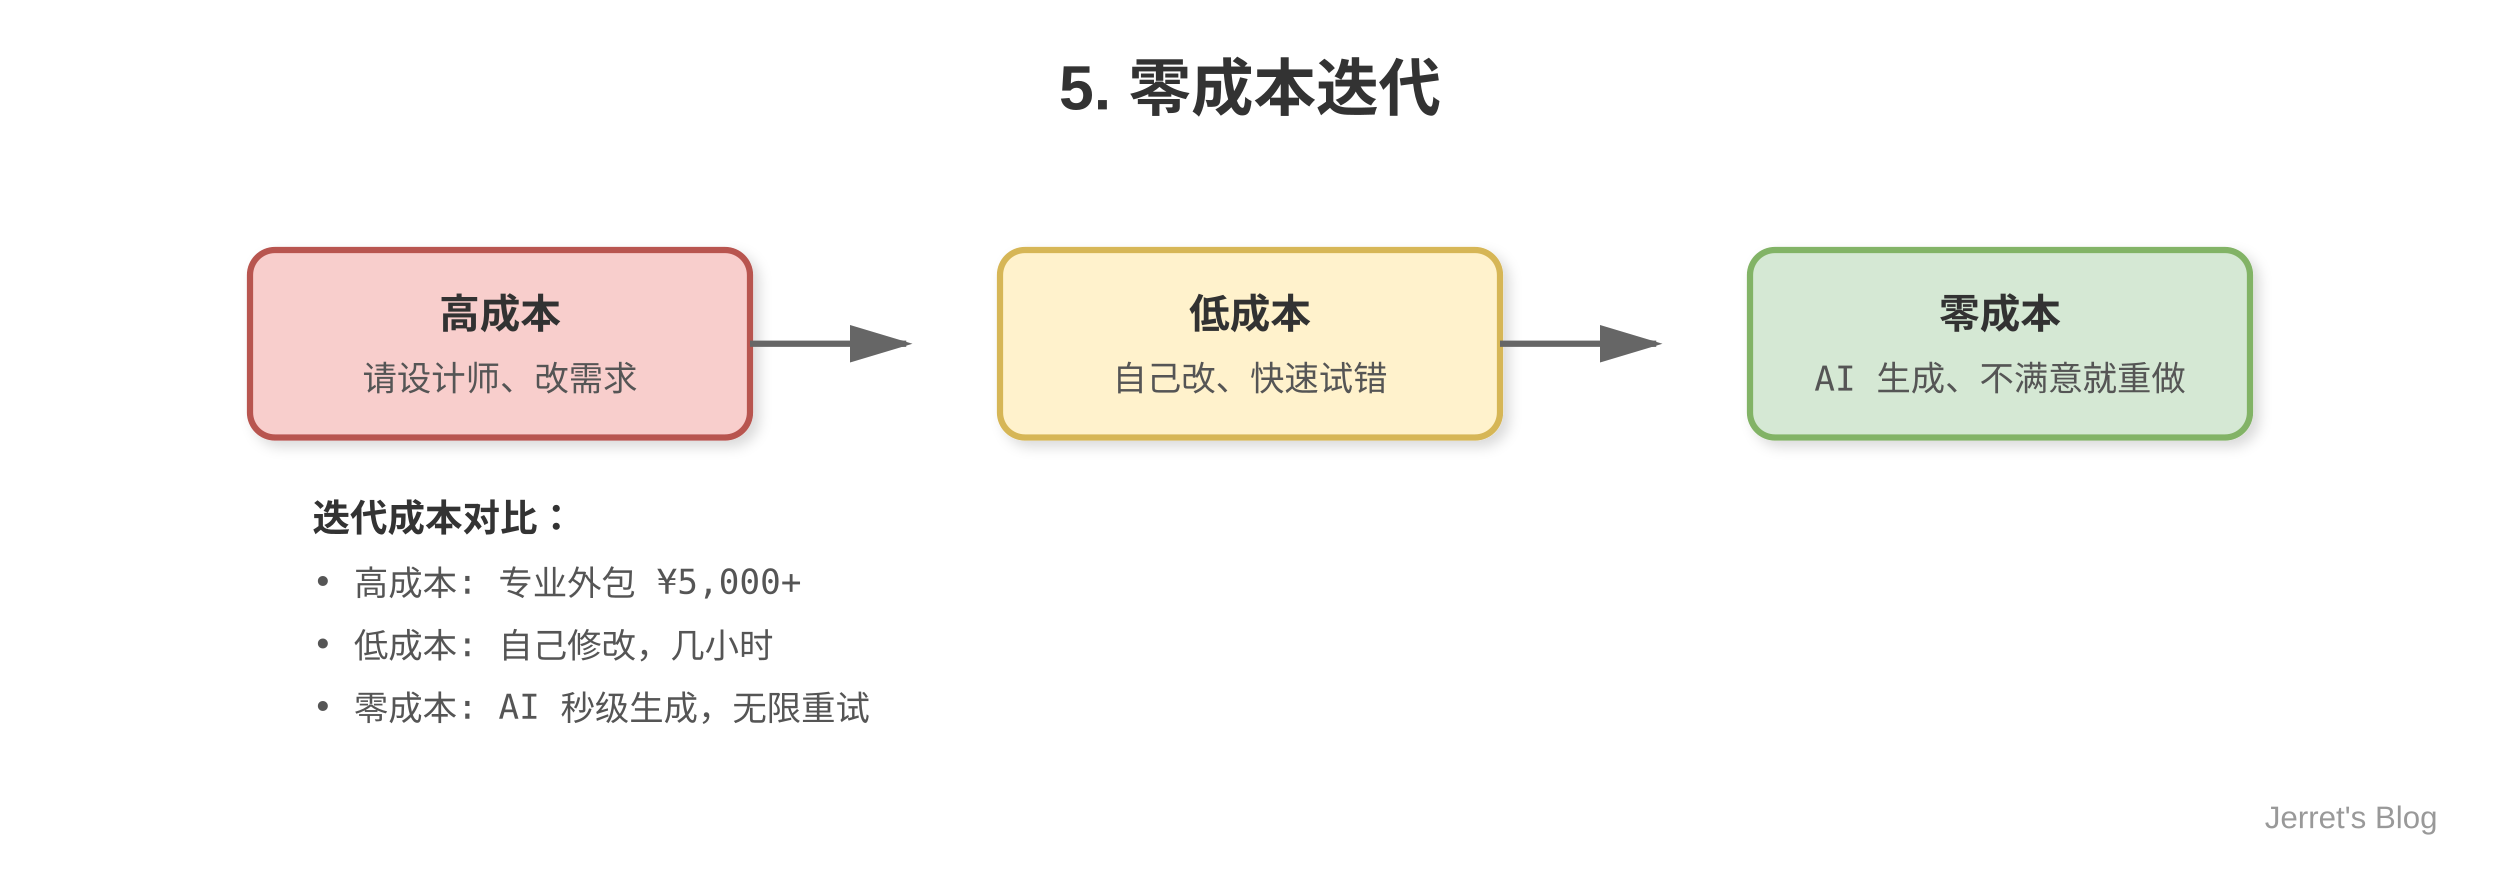
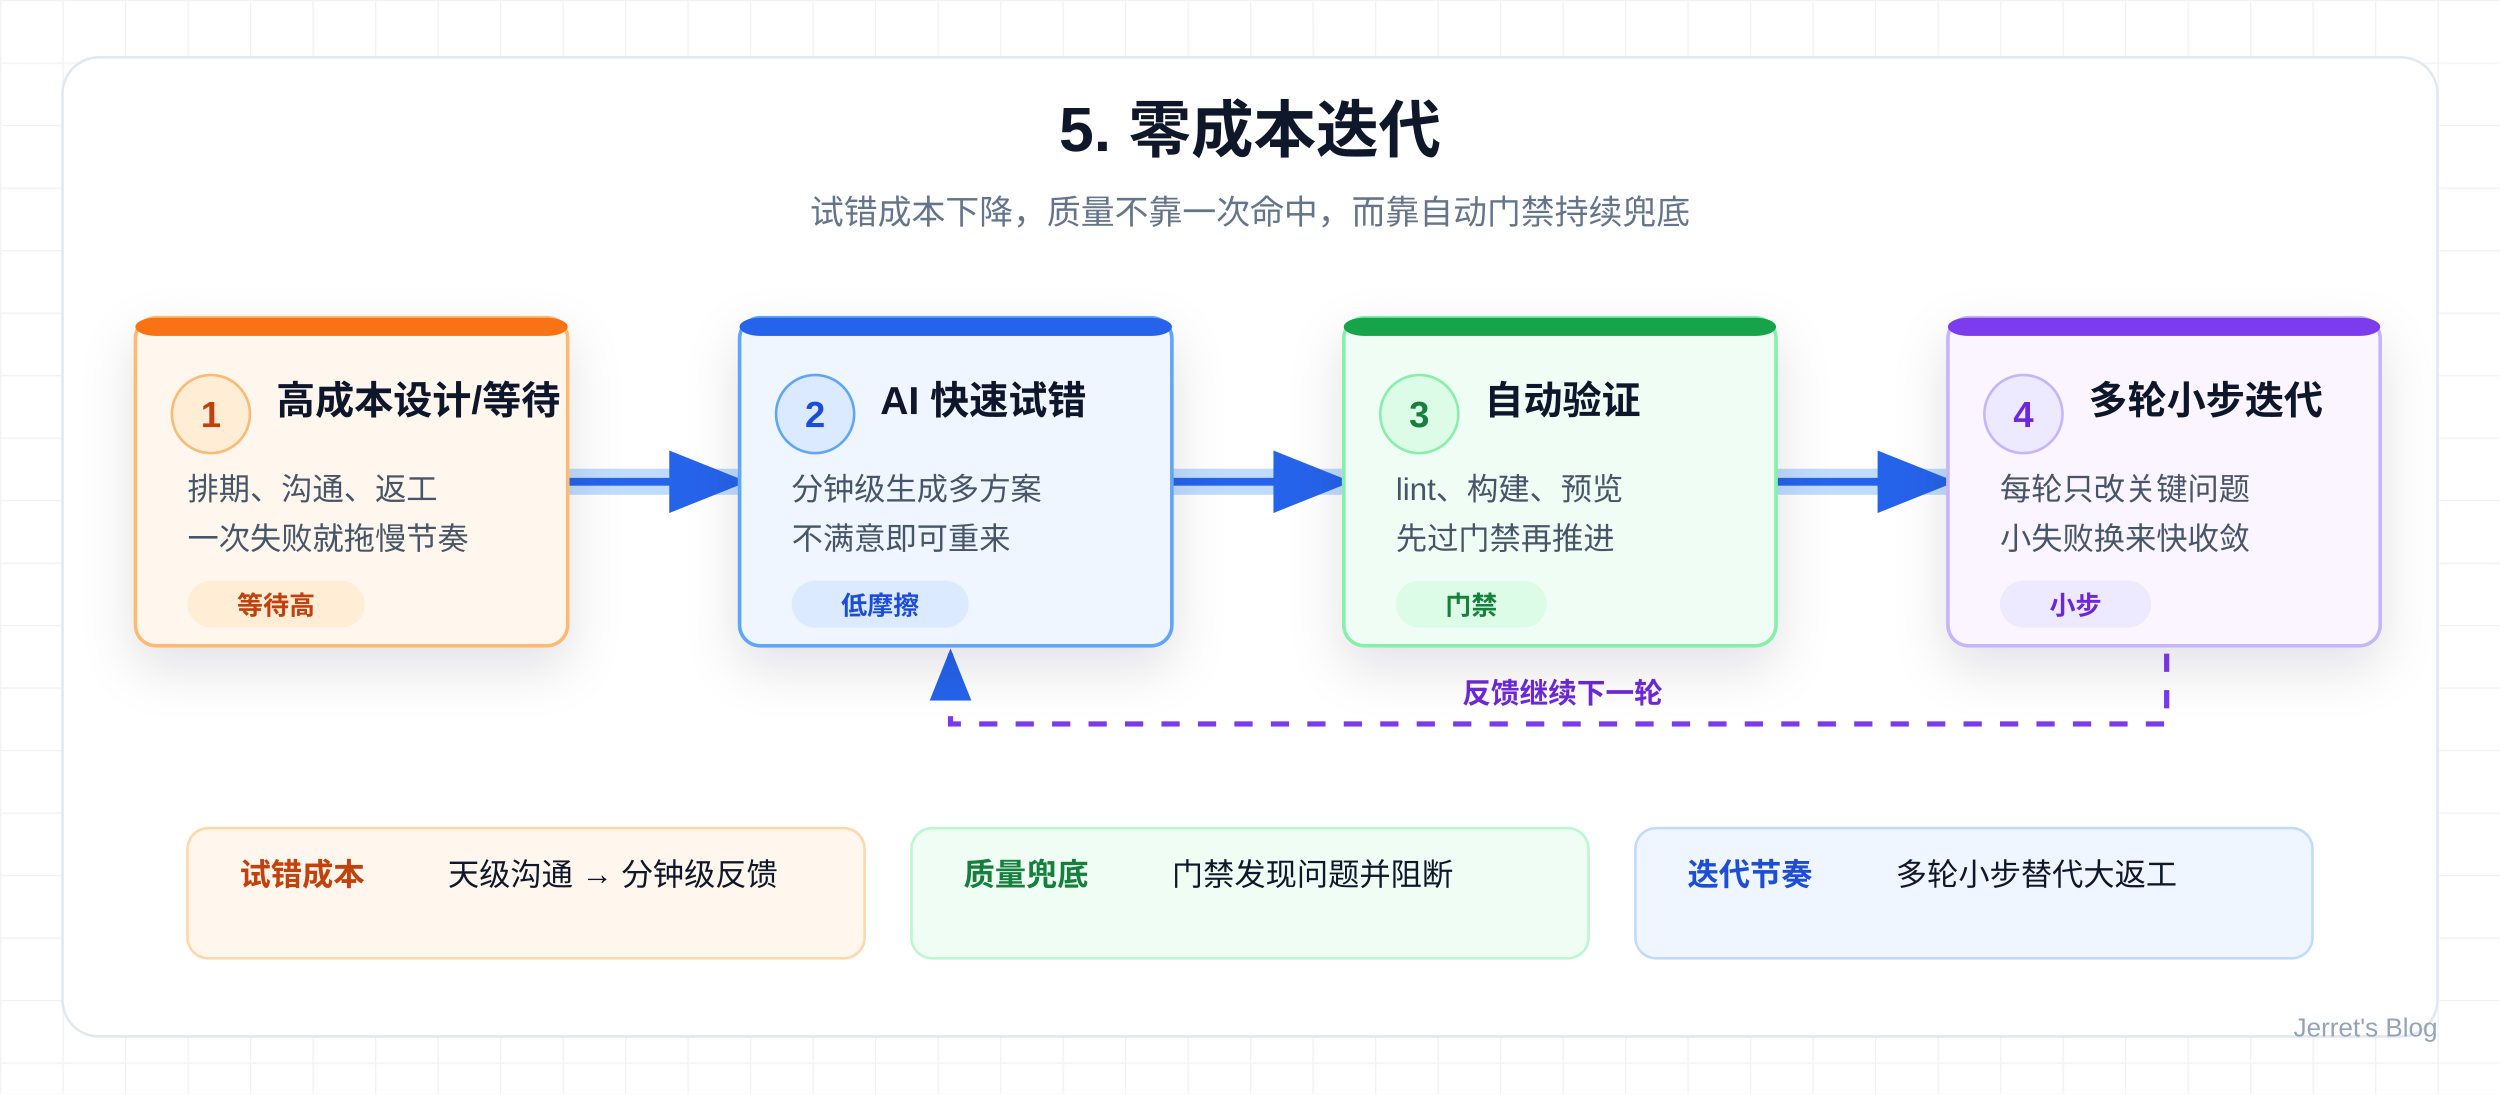
- <svg xmlns="http://www.w3.org/2000/svg" viewBox="0 0 800 280">
+ <svg xmlns="http://www.w3.org/2000/svg" width="960" height="420" viewBox="0 0 960 420">
  <defs>
-     <marker id="arrowhead" markerWidth="10" markerHeight="10" refX="9" refY="3" orient="auto">
-       <polygon points="0 0, 10 3, 0 6" fill="#666666" />
+     <pattern id="grid" width="24" height="24" patternUnits="userSpaceOnUse">
+       <path d="M 24 0 L 0 0 0 24" fill="none" stroke="#e5e7eb" stroke-width="1" opacity="0.55" />
+     </pattern>
+     <marker id="arrow" markerWidth="10" markerHeight="10" refX="9" refY="5" orient="auto" viewBox="0 0 10 10">
+       <path d="M 0 1 L 10 5 L 0 9 Z" fill="#2563eb" />
    </marker>
-     <filter id="shadow" x="-20%" y="-20%" width="140%" height="140%">
-       <feDropShadow dx="2" dy="2" stdDeviation="2" flood-color="#000000" flood-opacity="0.15" />
+     <filter id="softShadow" x="-18%" y="-24%" width="136%" height="148%">
+       <feDropShadow dx="0" dy="8" stdDeviation="10" flood-color="#0f172a" flood-opacity="0.12" />
    </filter>
  </defs>
-   <rect width="800" height="280" fill="#ffffff" />
-   <text x="400" y="35" text-anchor="middle" font-family="Arial, sans-serif" font-size="20" font-weight="bold" fill="#333333">5. 零成本迭代</text>
-   <g transform="translate(80, 80)" filter="url(#shadow)">
-     <rect x="0" y="0" width="160" height="60" rx="8" fill="#f8cecc" stroke="#b85450" stroke-width="2" />
-     <text x="80" y="25" text-anchor="middle" font-family="Arial" font-size="13" font-weight="bold" fill="#333333">高成本</text>
-     <text x="80" y="45" text-anchor="middle" font-family="monospace" font-size="11" fill="#555555">请设计师、改需求</text>
+   <rect width="960" height="420" fill="#ffffff" />
+   <rect width="960" height="420" fill="url(#grid)" />
+   <rect x="24" y="22" width="912" height="376" rx="14" fill="#ffffff" stroke="#e2e8f0" />
+   <text x="480" y="58" text-anchor="middle" font-family="Arial, PingFang SC, Microsoft YaHei, sans-serif" font-size="24" font-weight="700" letter-spacing="0" fill="#0f172a">5. 零成本迭代</text>
+   <text x="480" y="86" text-anchor="middle" font-family="Arial, PingFang SC, Microsoft YaHei, sans-serif" font-size="13" letter-spacing="0" fill="#64748b">试错成本下降，质量不靠一次命中，而靠自动门禁持续兜底</text>
+   <path d="M 120 185 H 840" fill="none" stroke="#bfdbfe" stroke-width="10" stroke-linecap="round" />
+   <path d="M 218 185 H 284" fill="none" stroke="#2563eb" stroke-width="3" marker-end="url(#arrow)" />
+   <path d="M 450 185 H 516" fill="none" stroke="#2563eb" stroke-width="3" marker-end="url(#arrow)" />
+   <path d="M 682 185 H 748" fill="none" stroke="#2563eb" stroke-width="3" marker-end="url(#arrow)" />
+   <path d="M 832 251 V278 H 365 V251" fill="none" stroke="#7c3aed" stroke-width="2" stroke-dasharray="7 7" marker-end="url(#arrow)" />
+   <text x="600" y="270" text-anchor="middle" font-family="Arial, PingFang SC, Microsoft YaHei, sans-serif" font-size="11" font-weight="700" letter-spacing="0" fill="#6d28d9">反馈继续下一轮</text>
+   <g transform="translate(52,122)" filter="url(#softShadow)">
+     <rect width="166" height="126" rx="8" fill="#fff7ed" stroke="#fdba74" stroke-width="1.4" />
+     <rect width="166" height="7" rx="8" fill="#f97316" />
+     <circle cx="29" cy="37" r="15" fill="#ffedd5" stroke="#fdba74" />
+     <text x="29" y="42" text-anchor="middle" font-family="Arial, sans-serif" font-size="14" font-weight="700" fill="#c2410c">1</text>
+     <text x="54" y="37" font-family="Arial, PingFang SC, Microsoft YaHei, sans-serif" font-size="15" font-weight="700" letter-spacing="0" fill="#0f172a">高成本设计/等待</text>
+     <text x="20" y="70" font-family="Arial, PingFang SC, Microsoft YaHei, sans-serif" font-size="12" letter-spacing="0" fill="#475569">排期、沟通、返工</text>
+     <text x="20" y="89" font-family="Arial, PingFang SC, Microsoft YaHei, sans-serif" font-size="12" letter-spacing="0" fill="#475569">一次失败就拖慢节奏</text>
+     <rect x="20" y="101" width="68" height="18" rx="9" fill="#ffedd5" />
+     <text x="54" y="114" text-anchor="middle" font-family="Arial, PingFang SC, Microsoft YaHei, sans-serif" font-size="10" font-weight="700" letter-spacing="0" fill="#c2410c">等待高</text>
  </g>
-   <g stroke="#666666" stroke-width="2" fill="none" marker-end="url(#arrowhead)">
-     <path d="M 240 110 Q 270 110 290 110" />
+   <g transform="translate(284,122)" filter="url(#softShadow)">
+     <rect width="166" height="126" rx="8" fill="#eff6ff" stroke="#60a5fa" stroke-width="1.4" />
+     <rect width="166" height="7" rx="8" fill="#2563eb" />
+     <circle cx="29" cy="37" r="15" fill="#dbeafe" stroke="#60a5fa" />
+     <text x="29" y="42" text-anchor="middle" font-family="Arial, sans-serif" font-size="14" font-weight="700" fill="#1d4ed8">2</text>
+     <text x="54" y="37" font-family="Arial, PingFang SC, Microsoft YaHei, sans-serif" font-size="15" font-weight="700" letter-spacing="0" fill="#0f172a">AI 快速试错</text>
+     <text x="20" y="70" font-family="Arial, PingFang SC, Microsoft YaHei, sans-serif" font-size="12" letter-spacing="0" fill="#475569">分钟级生成多方案</text>
+     <text x="20" y="89" font-family="Arial, PingFang SC, Microsoft YaHei, sans-serif" font-size="12" letter-spacing="0" fill="#475569">不满意即可重来</text>
+     <rect x="20" y="101" width="68" height="18" rx="9" fill="#dbeafe" />
+     <text x="54" y="114" text-anchor="middle" font-family="Arial, PingFang SC, Microsoft YaHei, sans-serif" font-size="10" font-weight="700" letter-spacing="0" fill="#1d4ed8">低摩擦</text>
  </g>
-   <g transform="translate(320, 80)" filter="url(#shadow)">
-     <rect x="0" y="0" width="160" height="60" rx="8" fill="#fff2cc" stroke="#d6b656" stroke-width="2" />
-     <text x="80" y="25" text-anchor="middle" font-family="Arial" font-size="13" font-weight="bold" fill="#333333">低成本</text>
-     <text x="80" y="45" text-anchor="middle" font-family="monospace" font-size="11" fill="#555555">自己改、快速试错</text>
+   <g transform="translate(516,122)" filter="url(#softShadow)">
+     <rect width="166" height="126" rx="8" fill="#f0fdf4" stroke="#86efac" stroke-width="1.4" />
+     <rect width="166" height="7" rx="8" fill="#16a34a" />
+     <circle cx="29" cy="37" r="15" fill="#dcfce7" stroke="#86efac" />
+     <text x="29" y="42" text-anchor="middle" font-family="Arial, sans-serif" font-size="14" font-weight="700" fill="#15803d">3</text>
+     <text x="54" y="37" font-family="Arial, PingFang SC, Microsoft YaHei, sans-serif" font-size="15" font-weight="700" letter-spacing="0" fill="#0f172a">自动验证</text>
+     <text x="20" y="70" font-family="Arial, PingFang SC, Microsoft YaHei, sans-serif" font-size="12" letter-spacing="0" fill="#475569">lint、构建、预览</text>
+     <text x="20" y="89" font-family="Arial, PingFang SC, Microsoft YaHei, sans-serif" font-size="12" letter-spacing="0" fill="#475569">先过门禁再推进</text>
+     <rect x="20" y="101" width="58" height="18" rx="9" fill="#dcfce7" />
+     <text x="49" y="114" text-anchor="middle" font-family="Arial, PingFang SC, Microsoft YaHei, sans-serif" font-size="10" font-weight="700" letter-spacing="0" fill="#15803d">门禁</text>
  </g>
-   <g stroke="#666666" stroke-width="2" fill="none" marker-end="url(#arrowhead)">
-     <path d="M 480 110 Q 510 110 530 110" />
+   <g transform="translate(748,122)" filter="url(#softShadow)">
+     <rect width="166" height="126" rx="8" fill="#faf5ff" stroke="#c4b5fd" stroke-width="1.4" />
+     <rect width="166" height="7" rx="8" fill="#7c3aed" />
+     <circle cx="29" cy="37" r="15" fill="#ede9fe" stroke="#c4b5fd" />
+     <text x="29" y="42" text-anchor="middle" font-family="Arial, sans-serif" font-size="14" font-weight="700" fill="#6d28d9">4</text>
+     <text x="54" y="37" font-family="Arial, PingFang SC, Microsoft YaHei, sans-serif" font-size="15" font-weight="700" letter-spacing="0" fill="#0f172a">多轮小步迭代</text>
+     <text x="20" y="70" font-family="Arial, PingFang SC, Microsoft YaHei, sans-serif" font-size="12" letter-spacing="0" fill="#475569">每轮只改关键问题</text>
+     <text x="20" y="89" font-family="Arial, PingFang SC, Microsoft YaHei, sans-serif" font-size="12" letter-spacing="0" fill="#475569">小失败换来快收敛</text>
+     <rect x="20" y="101" width="58" height="18" rx="9" fill="#ede9fe" />
+     <text x="49" y="114" text-anchor="middle" font-family="Arial, PingFang SC, Microsoft YaHei, sans-serif" font-size="10" font-weight="700" letter-spacing="0" fill="#6d28d9">小步</text>
  </g>
-   <g transform="translate(560, 80)" filter="url(#shadow)">
-     <rect x="0" y="0" width="160" height="60" rx="8" fill="#d5e8d4" stroke="#82b366" stroke-width="2" />
-     <text x="80" y="25" text-anchor="middle" font-family="Arial" font-size="13" font-weight="bold" fill="#333333">零成本</text>
-     <text x="80" y="45" text-anchor="middle" font-family="monospace" font-size="11" fill="#555555">AI 生成、不满意就重做</text>
+   <g transform="translate(72,318)">
+     <rect width="260" height="50" rx="8" fill="#fff7ed" stroke="#fed7aa" />
+     <text x="20" y="22" font-family="Arial, PingFang SC, Microsoft YaHei, sans-serif" font-size="12" font-weight="700" letter-spacing="0" fill="#c2410c">试错成本</text>
+     <text x="100" y="22" font-family="Arial, PingFang SC, Microsoft YaHei, sans-serif" font-size="12" letter-spacing="0" fill="#0f172a">天级沟通 → 分钟级反馈</text>
  </g>
-   <g transform="translate(100, 170)">
-     <text x="0" y="0" font-family="Arial" font-size="12" font-weight="bold" fill="#333333">迭代成本对比：</text>
-     <text x="0" y="20" font-family="monospace" font-size="11" fill="#555555">• 高成本: 专业外包 ¥5,000+</text>
-     <text x="0" y="40" font-family="monospace" font-size="11" fill="#555555">• 低成本: 自己修改，几小时</text>
-     <text x="0" y="60" font-family="monospace" font-size="11" fill="#555555">• 零成本: AI 秒级生成，无限重试</text>
+   <g transform="translate(350,318)">
+     <rect width="260" height="50" rx="8" fill="#f0fdf4" stroke="#bbf7d0" />
+     <text x="20" y="22" font-family="Arial, PingFang SC, Microsoft YaHei, sans-serif" font-size="12" font-weight="700" letter-spacing="0" fill="#15803d">质量兜底</text>
+     <text x="100" y="22" font-family="Arial, PingFang SC, Microsoft YaHei, sans-serif" font-size="12" letter-spacing="0" fill="#0f172a">门禁发现问题并阻断</text>
  </g>
-   <text x="780" y="265" font-family="Arial, sans-serif" font-size="10" fill="#999999" text-anchor="end">Jerret's Blog</text>
+   <g transform="translate(628,318)">
+     <rect width="260" height="50" rx="8" fill="#eff6ff" stroke="#bfdbfe" />
+     <text x="20" y="22" font-family="Arial, PingFang SC, Microsoft YaHei, sans-serif" font-size="12" font-weight="700" letter-spacing="0" fill="#1d4ed8">迭代节奏</text>
+     <text x="100" y="22" font-family="Arial, PingFang SC, Microsoft YaHei, sans-serif" font-size="12" letter-spacing="0" fill="#0f172a">多轮小步替代大返工</text>
+   </g>
+   <text x="936" y="398" text-anchor="end" font-family="Arial, sans-serif" font-size="10" fill="#94a3b8">Jerret's Blog</text>
</svg>
